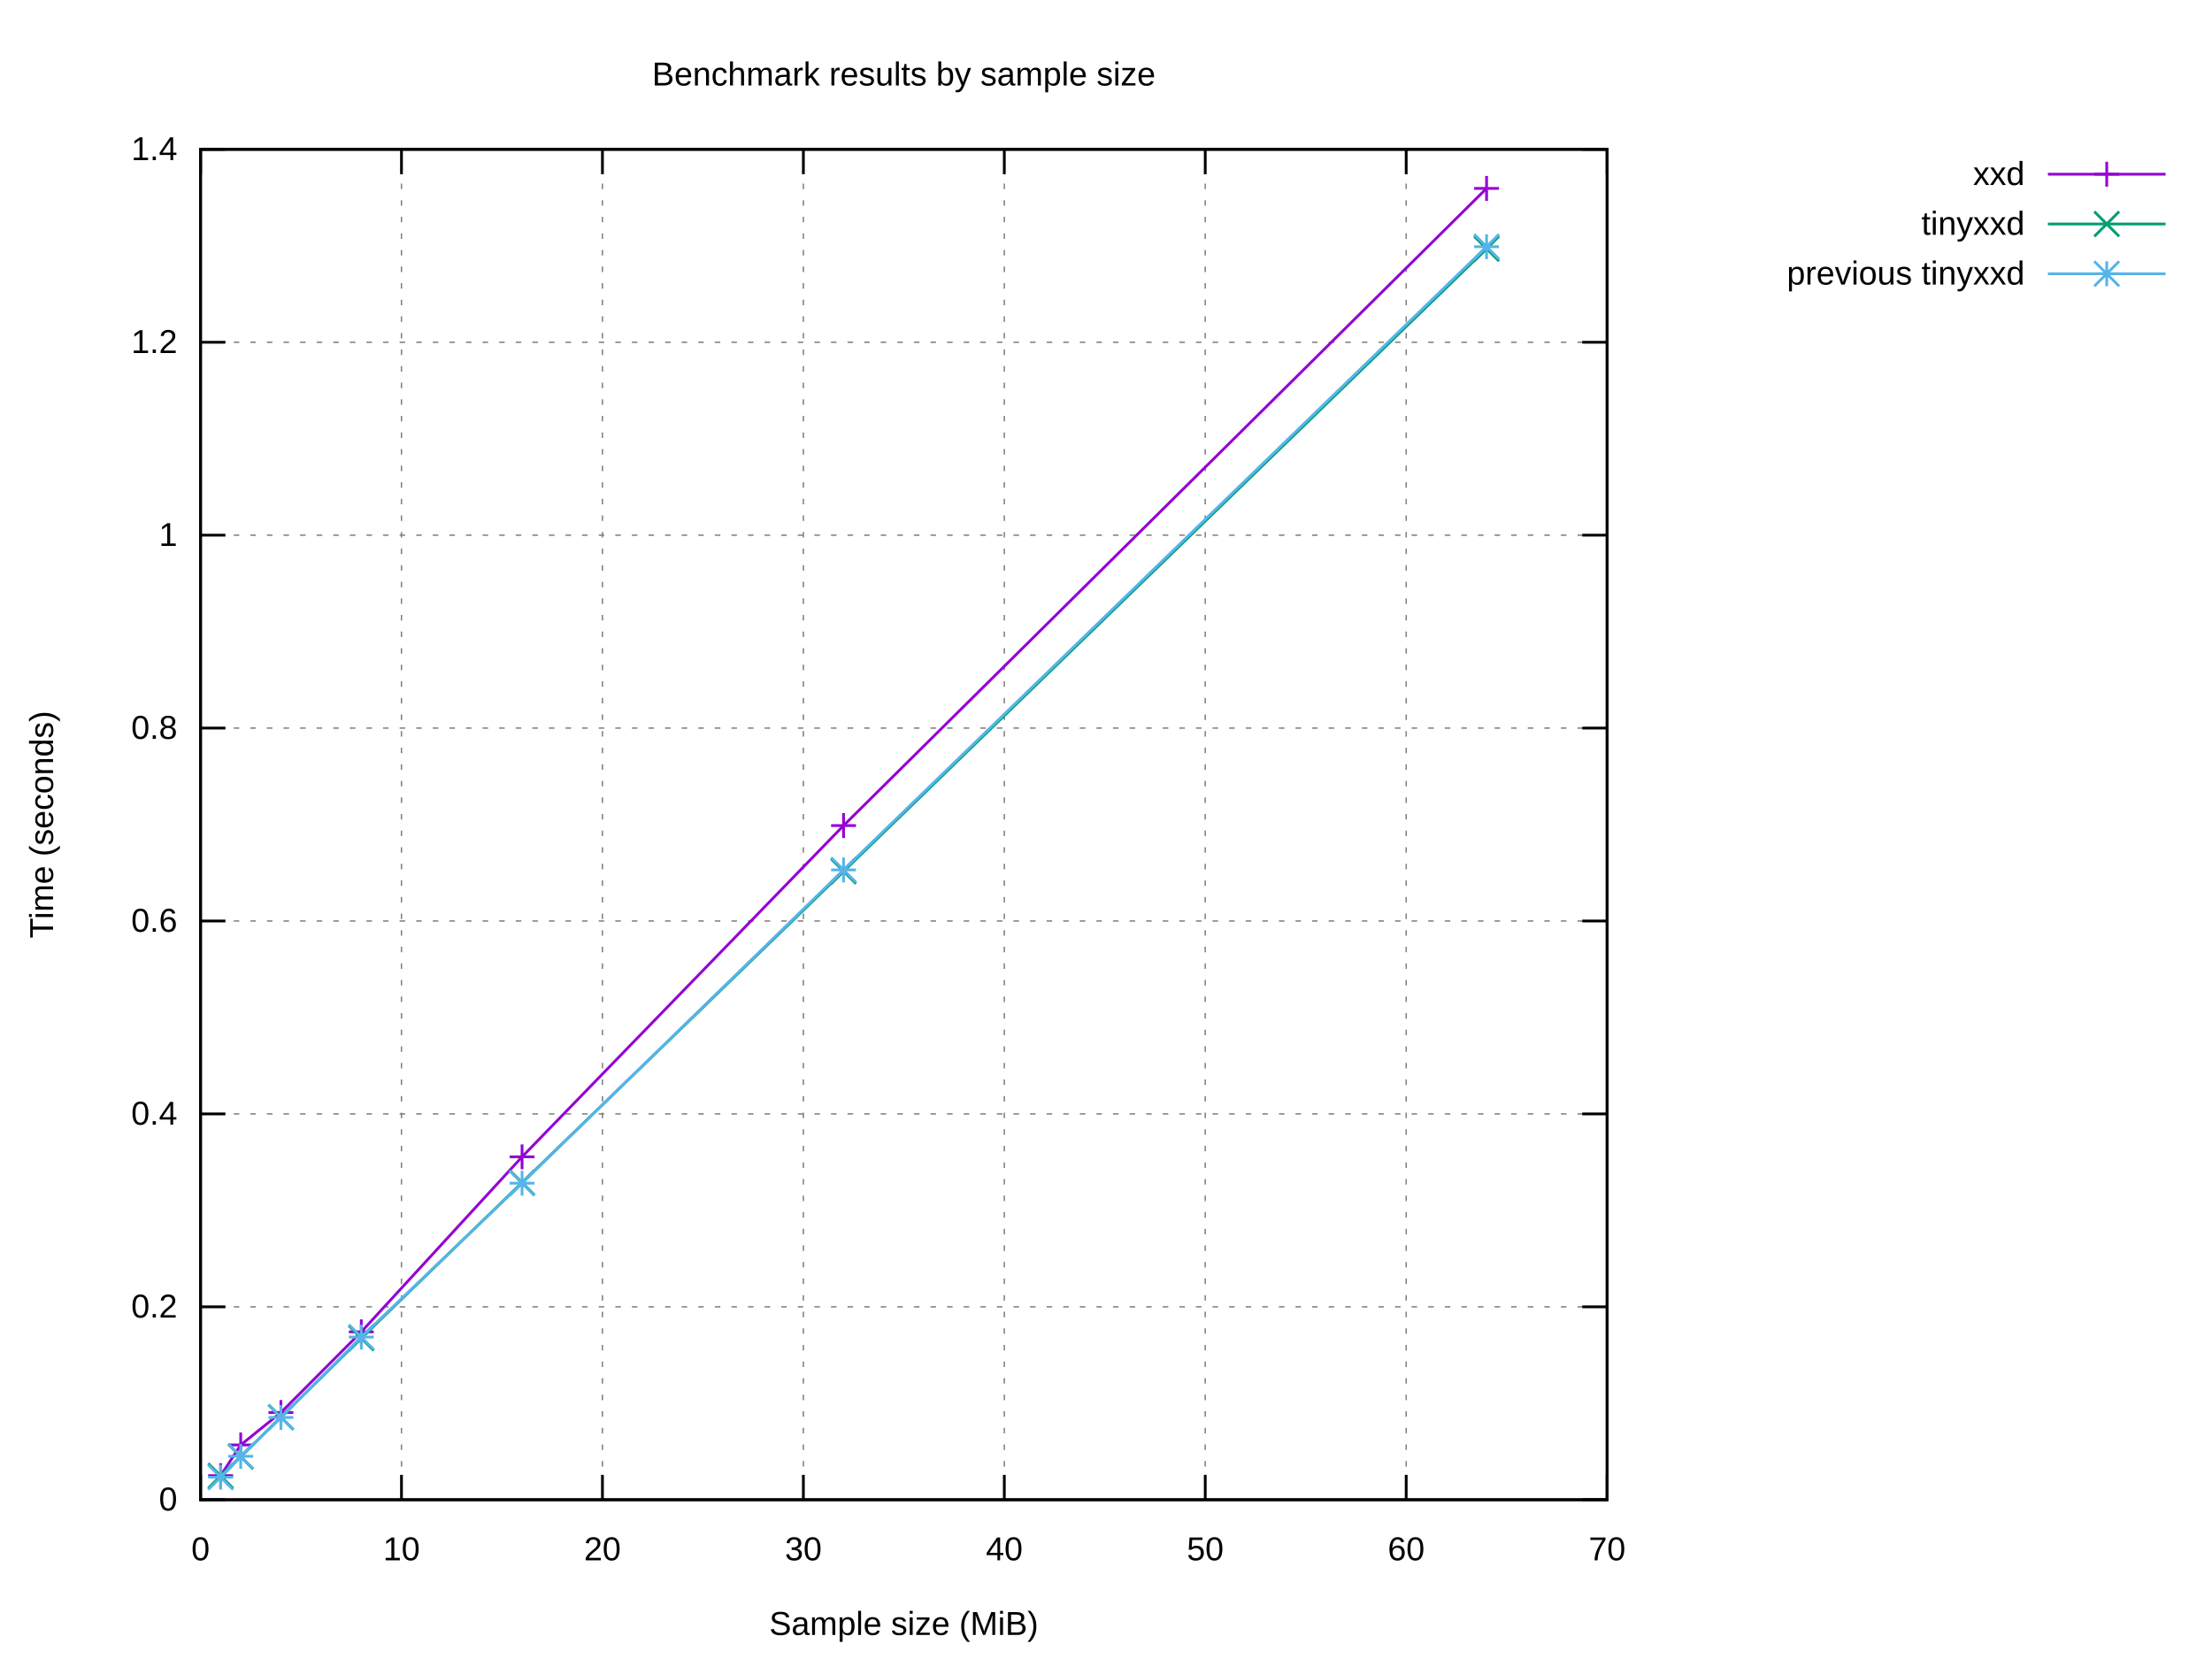
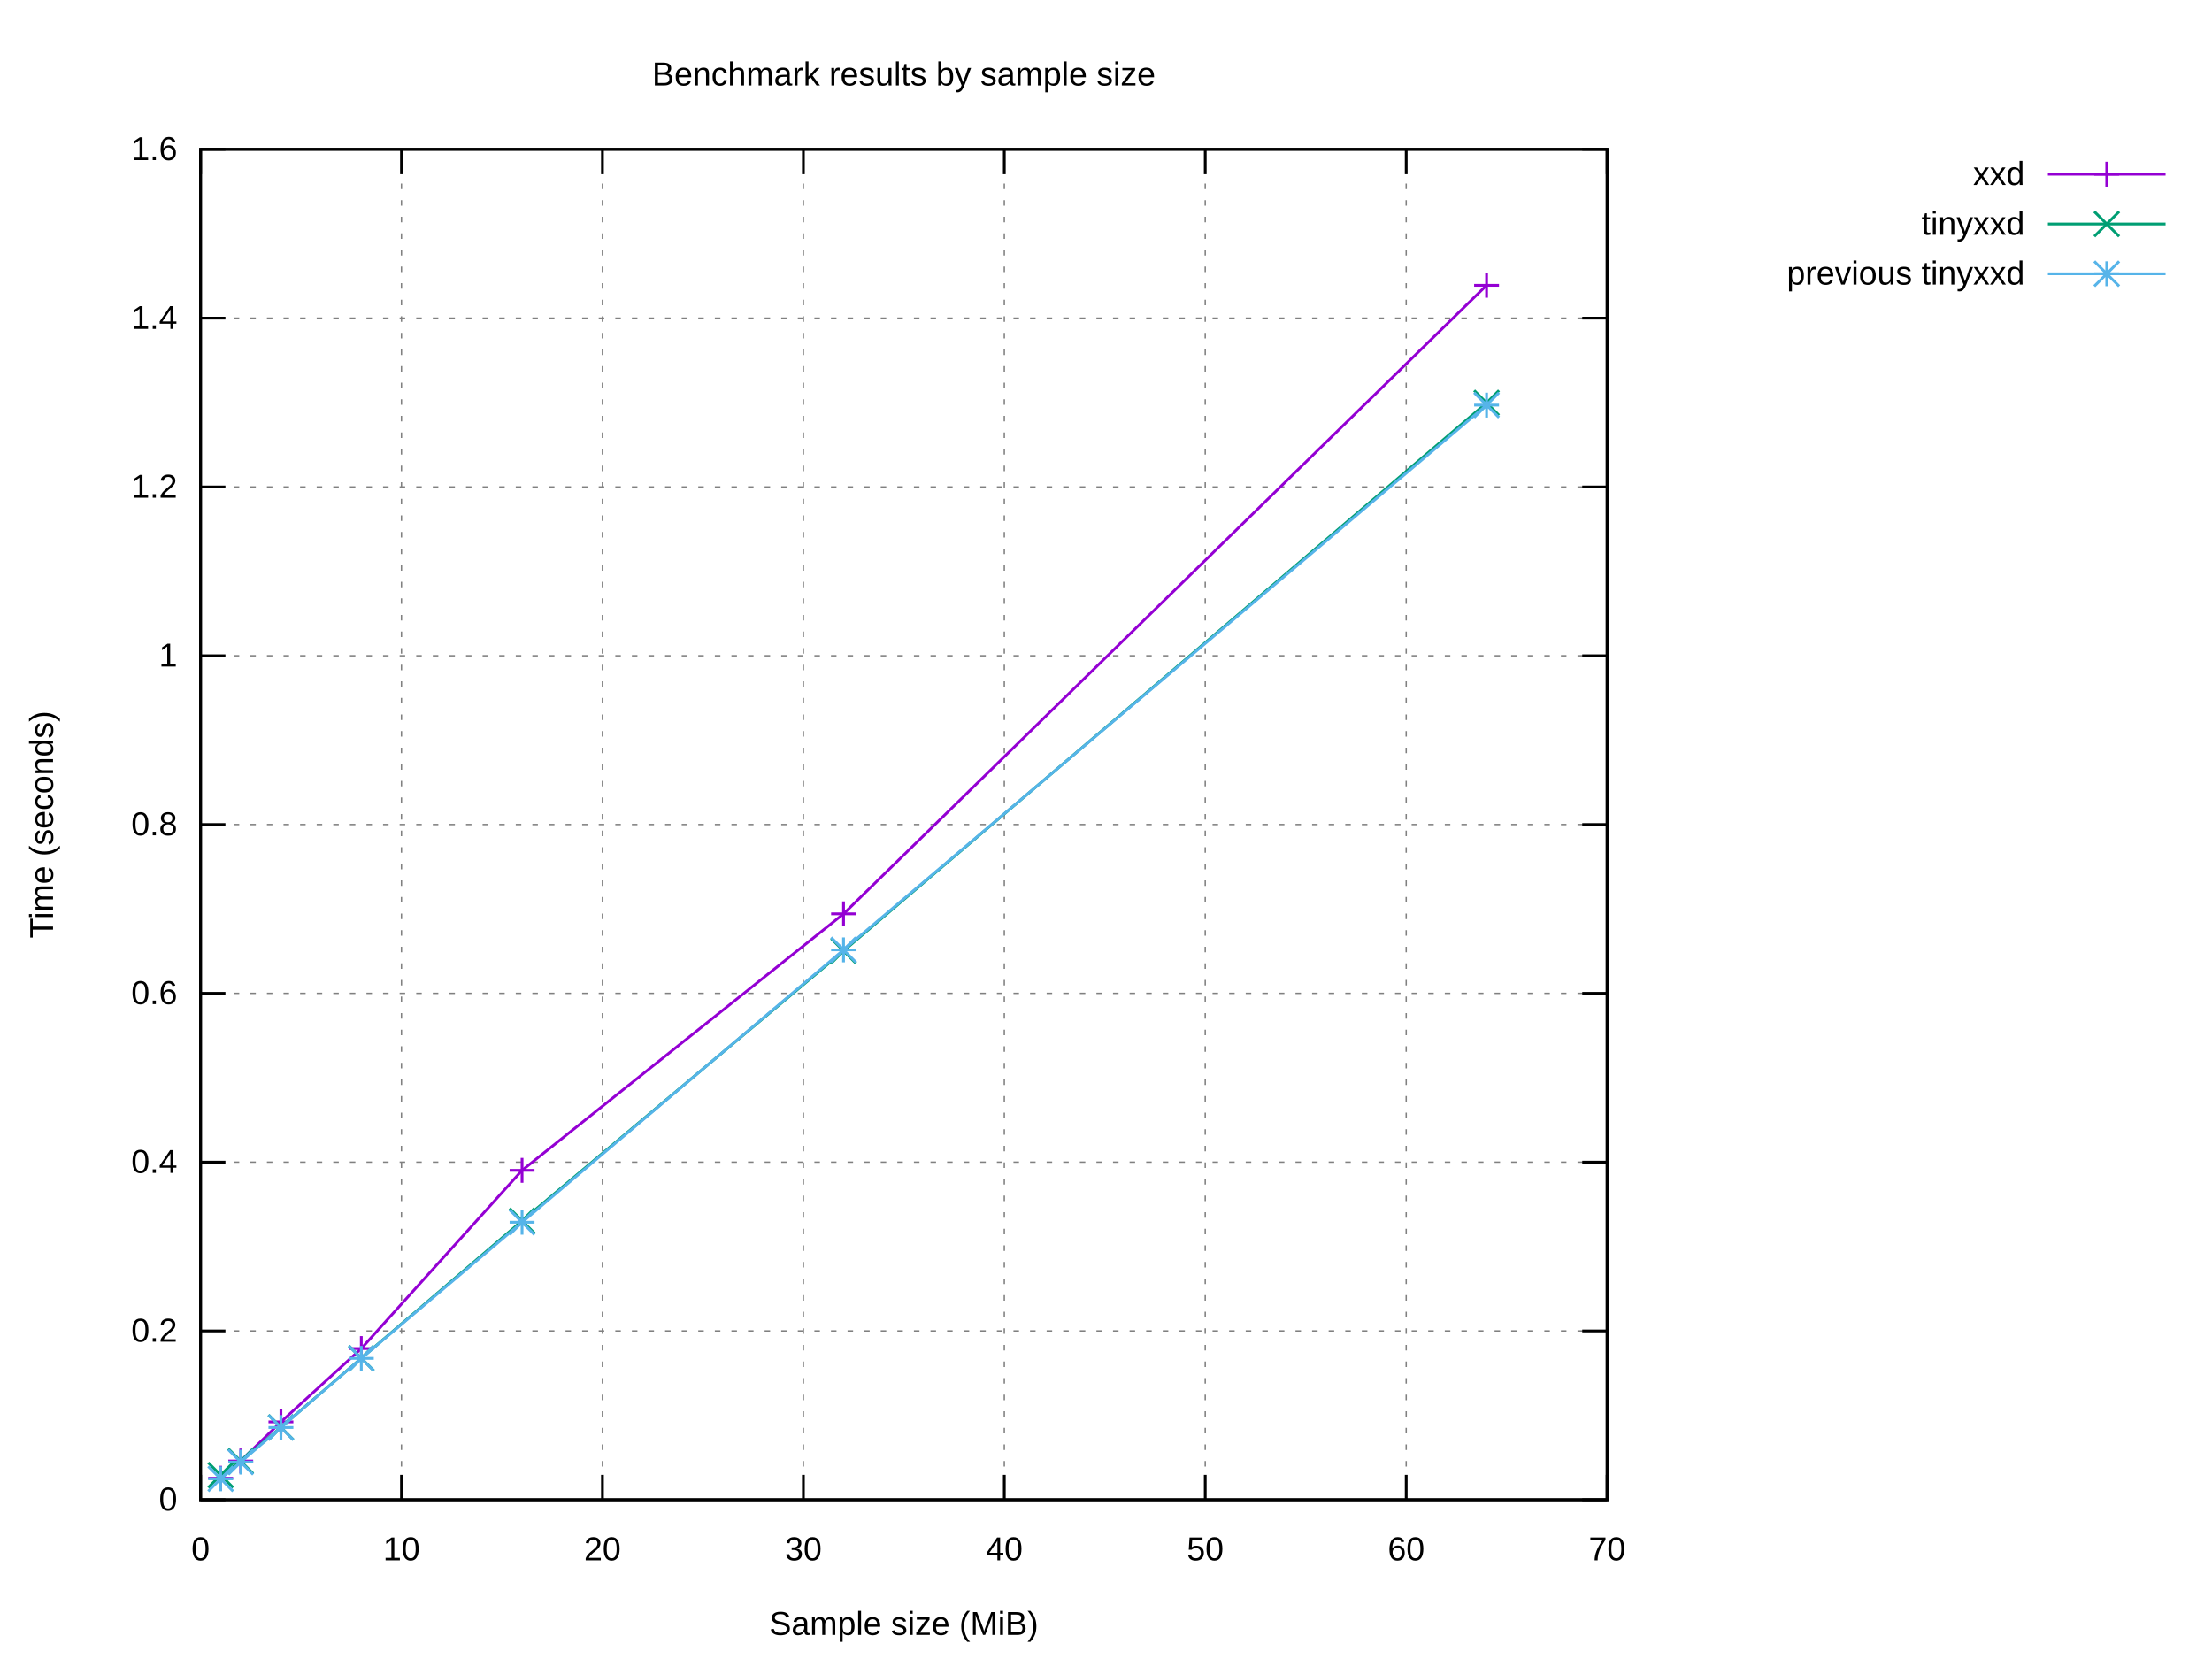
<svg xmlns="http://www.w3.org/2000/svg" xmlns:xlink="http://www.w3.org/1999/xlink" width="800" height="600" viewBox="0 0 800 600">
  <g id="gnuplot_canvas">
    <rect x="0" y="0" width="800" height="600" fill="#ffffff" />
    <defs>
      <circle id="gpDot" r="0.5" stroke-width="0.5" stroke="currentColor" />
      <path id="gpPt0" stroke-width="0.222" stroke="currentColor" d="M-1,0 h2 M0,-1 v2" />
      <path id="gpPt1" stroke-width="0.222" stroke="currentColor" d="M-1,-1 L1,1 M1,-1 L-1,1" />
      <path id="gpPt2" stroke-width="0.222" stroke="currentColor" d="M-1,0 L1,0 M0,-1 L0,1 M-1,-1 L1,1 M-1,1 L1,-1" />
      <rect id="gpPt3" stroke-width="0.222" stroke="currentColor" x="-1" y="-1" width="2" height="2" />
      <rect id="gpPt4" stroke-width="0.222" stroke="currentColor" fill="currentColor" x="-1" y="-1" width="2" height="2" />
      <circle id="gpPt5" stroke-width="0.222" stroke="currentColor" cx="0" cy="0" r="1" />
      <use xlink:href="#gpPt5" id="gpPt6" fill="currentColor" stroke="none" />
      <path id="gpPt7" stroke-width="0.222" stroke="currentColor" d="M0,-1.33 L-1.33,0.67 L1.33,0.67 z" />
      <use xlink:href="#gpPt7" id="gpPt8" fill="currentColor" stroke="none" />
      <use xlink:href="#gpPt7" id="gpPt9" stroke="currentColor" transform="rotate(180)" />
      <use xlink:href="#gpPt9" id="gpPt10" fill="currentColor" stroke="none" />
      <use xlink:href="#gpPt3" id="gpPt11" stroke="currentColor" transform="rotate(45)" />
      <use xlink:href="#gpPt11" id="gpPt12" fill="currentColor" stroke="none" />
      <path id="gpPt13" stroke-width="0.222" stroke="currentColor" d="M0,1.330 L1.265,0.411 L0.782,-1.067 L-0.782,-1.076 L-1.265,0.411 z" />
      <use xlink:href="#gpPt13" id="gpPt14" fill="currentColor" stroke="none" />
      <filter id="textbox" filterUnits="objectBoundingBox" x="0" y="0" height="1" width="1">
        <feFlood flood-color="#FFFFFF" flood-opacity="1" result="bgnd" />
        <feComposite in="SourceGraphic" in2="bgnd" operator="atop" />
      </filter>
      <filter id="greybox" filterUnits="objectBoundingBox" x="0" y="0" height="1" width="1">
        <feFlood flood-color="lightgrey" flood-opacity="1" result="grey" />
        <feComposite in="SourceGraphic" in2="grey" operator="atop" />
      </filter>
    </defs>
    <g fill="none" color="#FFFFFF" stroke="currentColor" stroke-width="1.00" stroke-linecap="butt" stroke-linejoin="miter">
</g>
    <g fill="none" color="black" stroke="currentColor" stroke-width="1.00" stroke-linecap="butt" stroke-linejoin="miter">
</g>
    <g fill="none" color="black" stroke="black" stroke-width="0.50" stroke-linecap="butt" stroke-linejoin="miter">
</g>
    <g fill="none" color="gray" stroke="currentColor" stroke-width="0.50" stroke-linecap="butt" stroke-linejoin="miter">
      <path stroke="gray" stroke-dasharray="2,4" class="gridline" d="M72.53,542.40 L581.24,542.40  " />
    </g>
    <g fill="none" color="gray" stroke="gray" stroke-width="1.00" stroke-linecap="butt" stroke-linejoin="miter">
</g>
    <g fill="none" color="black" stroke="currentColor" stroke-width="1.00" stroke-linecap="butt" stroke-linejoin="miter">
      <path stroke="black" d="M72.53,542.40 L81.53,542.40 M581.24,542.40 L572.24,542.40  " />
      <g transform="translate(64.14,546.30)" stroke="none" fill="black" font-family="Arial" font-size="12.00" text-anchor="end">
        <text>
          <tspan font-family="Arial"> 0</tspan>
        </text>
      </g>
    </g>
    <g fill="none" color="black" stroke="currentColor" stroke-width="1.00" stroke-linecap="butt" stroke-linejoin="miter">
</g>
    <g fill="none" color="black" stroke="black" stroke-width="0.50" stroke-linecap="butt" stroke-linejoin="miter">
</g>
    <g fill="none" color="gray" stroke="currentColor" stroke-width="0.50" stroke-linecap="butt" stroke-linejoin="miter">
-       <path stroke="gray" stroke-dasharray="2,4" class="gridline" d="M72.53,472.63 L581.24,472.63  " />
-     </g>
-     <g fill="none" color="gray" stroke="gray" stroke-width="1.00" stroke-linecap="butt" stroke-linejoin="miter">
- </g>
-     <g fill="none" color="black" stroke="currentColor" stroke-width="1.00" stroke-linecap="butt" stroke-linejoin="miter">
-       <path stroke="black" d="M72.53,472.63 L81.53,472.63 M581.24,472.63 L572.24,472.63  " />
-       <g transform="translate(64.14,476.53)" stroke="none" fill="black" font-family="Arial" font-size="12.00" text-anchor="end">
+       <path stroke="gray" stroke-dasharray="2,4" class="gridline" d="M72.53,481.35 L581.24,481.35  " />
+     </g>
+     <g fill="none" color="gray" stroke="gray" stroke-width="1.00" stroke-linecap="butt" stroke-linejoin="miter">
+ </g>
+     <g fill="none" color="black" stroke="currentColor" stroke-width="1.00" stroke-linecap="butt" stroke-linejoin="miter">
+       <path stroke="black" d="M72.53,481.35 L81.53,481.35 M581.24,481.35 L572.24,481.35  " />
+       <g transform="translate(64.14,485.25)" stroke="none" fill="black" font-family="Arial" font-size="12.00" text-anchor="end">
        <text>
          <tspan font-family="Arial"> 0.2</tspan>
        </text>
      </g>
    </g>
    <g fill="none" color="black" stroke="currentColor" stroke-width="1.00" stroke-linecap="butt" stroke-linejoin="miter">
</g>
    <g fill="none" color="black" stroke="black" stroke-width="0.50" stroke-linecap="butt" stroke-linejoin="miter">
</g>
    <g fill="none" color="gray" stroke="currentColor" stroke-width="0.50" stroke-linecap="butt" stroke-linejoin="miter">
-       <path stroke="gray" stroke-dasharray="2,4" class="gridline" d="M72.53,402.86 L581.24,402.86  " />
-     </g>
-     <g fill="none" color="gray" stroke="gray" stroke-width="1.00" stroke-linecap="butt" stroke-linejoin="miter">
- </g>
-     <g fill="none" color="black" stroke="currentColor" stroke-width="1.00" stroke-linecap="butt" stroke-linejoin="miter">
-       <path stroke="black" d="M72.53,402.86 L81.53,402.86 M581.24,402.86 L572.24,402.86  " />
-       <g transform="translate(64.14,406.76)" stroke="none" fill="black" font-family="Arial" font-size="12.00" text-anchor="end">
+       <path stroke="gray" stroke-dasharray="2,4" class="gridline" d="M72.53,420.30 L581.24,420.30  " />
+     </g>
+     <g fill="none" color="gray" stroke="gray" stroke-width="1.00" stroke-linecap="butt" stroke-linejoin="miter">
+ </g>
+     <g fill="none" color="black" stroke="currentColor" stroke-width="1.00" stroke-linecap="butt" stroke-linejoin="miter">
+       <path stroke="black" d="M72.53,420.30 L81.53,420.30 M581.24,420.30 L572.24,420.30  " />
+       <g transform="translate(64.14,424.20)" stroke="none" fill="black" font-family="Arial" font-size="12.00" text-anchor="end">
        <text>
          <tspan font-family="Arial"> 0.4</tspan>
        </text>
      </g>
    </g>
    <g fill="none" color="black" stroke="currentColor" stroke-width="1.00" stroke-linecap="butt" stroke-linejoin="miter">
</g>
    <g fill="none" color="black" stroke="black" stroke-width="0.50" stroke-linecap="butt" stroke-linejoin="miter">
</g>
    <g fill="none" color="gray" stroke="currentColor" stroke-width="0.50" stroke-linecap="butt" stroke-linejoin="miter">
-       <path stroke="gray" stroke-dasharray="2,4" class="gridline" d="M72.53,333.09 L581.24,333.09  " />
-     </g>
-     <g fill="none" color="gray" stroke="gray" stroke-width="1.00" stroke-linecap="butt" stroke-linejoin="miter">
- </g>
-     <g fill="none" color="black" stroke="currentColor" stroke-width="1.00" stroke-linecap="butt" stroke-linejoin="miter">
-       <path stroke="black" d="M72.53,333.09 L81.53,333.09 M581.24,333.09 L572.24,333.09  " />
-       <g transform="translate(64.14,336.99)" stroke="none" fill="black" font-family="Arial" font-size="12.00" text-anchor="end">
+       <path stroke="gray" stroke-dasharray="2,4" class="gridline" d="M72.53,359.25 L581.24,359.25  " />
+     </g>
+     <g fill="none" color="gray" stroke="gray" stroke-width="1.00" stroke-linecap="butt" stroke-linejoin="miter">
+ </g>
+     <g fill="none" color="black" stroke="currentColor" stroke-width="1.00" stroke-linecap="butt" stroke-linejoin="miter">
+       <path stroke="black" d="M72.53,359.25 L81.53,359.25 M581.24,359.25 L572.24,359.25  " />
+       <g transform="translate(64.14,363.15)" stroke="none" fill="black" font-family="Arial" font-size="12.00" text-anchor="end">
        <text>
          <tspan font-family="Arial"> 0.6</tspan>
        </text>
      </g>
    </g>
    <g fill="none" color="black" stroke="currentColor" stroke-width="1.00" stroke-linecap="butt" stroke-linejoin="miter">
</g>
    <g fill="none" color="black" stroke="black" stroke-width="0.50" stroke-linecap="butt" stroke-linejoin="miter">
</g>
    <g fill="none" color="gray" stroke="currentColor" stroke-width="0.50" stroke-linecap="butt" stroke-linejoin="miter">
-       <path stroke="gray" stroke-dasharray="2,4" class="gridline" d="M72.53,263.32 L581.24,263.32  " />
-     </g>
-     <g fill="none" color="gray" stroke="gray" stroke-width="1.00" stroke-linecap="butt" stroke-linejoin="miter">
- </g>
-     <g fill="none" color="black" stroke="currentColor" stroke-width="1.00" stroke-linecap="butt" stroke-linejoin="miter">
-       <path stroke="black" d="M72.53,263.32 L81.53,263.32 M581.24,263.32 L572.24,263.32  " />
-       <g transform="translate(64.14,267.22)" stroke="none" fill="black" font-family="Arial" font-size="12.00" text-anchor="end">
+       <path stroke="gray" stroke-dasharray="2,4" class="gridline" d="M72.53,298.20 L581.24,298.20  " />
+     </g>
+     <g fill="none" color="gray" stroke="gray" stroke-width="1.00" stroke-linecap="butt" stroke-linejoin="miter">
+ </g>
+     <g fill="none" color="black" stroke="currentColor" stroke-width="1.00" stroke-linecap="butt" stroke-linejoin="miter">
+       <path stroke="black" d="M72.53,298.20 L81.53,298.20 M581.24,298.20 L572.24,298.20  " />
+       <g transform="translate(64.14,302.10)" stroke="none" fill="black" font-family="Arial" font-size="12.00" text-anchor="end">
        <text>
          <tspan font-family="Arial"> 0.8</tspan>
        </text>
      </g>
    </g>
    <g fill="none" color="black" stroke="currentColor" stroke-width="1.00" stroke-linecap="butt" stroke-linejoin="miter">
</g>
    <g fill="none" color="black" stroke="black" stroke-width="0.50" stroke-linecap="butt" stroke-linejoin="miter">
</g>
    <g fill="none" color="gray" stroke="currentColor" stroke-width="0.50" stroke-linecap="butt" stroke-linejoin="miter">
-       <path stroke="gray" stroke-dasharray="2,4" class="gridline" d="M72.53,193.55 L581.24,193.55  " />
-     </g>
-     <g fill="none" color="gray" stroke="gray" stroke-width="1.00" stroke-linecap="butt" stroke-linejoin="miter">
- </g>
-     <g fill="none" color="black" stroke="currentColor" stroke-width="1.00" stroke-linecap="butt" stroke-linejoin="miter">
-       <path stroke="black" d="M72.53,193.55 L81.53,193.55 M581.24,193.55 L572.24,193.55  " />
-       <g transform="translate(64.14,197.45)" stroke="none" fill="black" font-family="Arial" font-size="12.00" text-anchor="end">
+       <path stroke="gray" stroke-dasharray="2,4" class="gridline" d="M72.53,237.16 L581.24,237.16  " />
+     </g>
+     <g fill="none" color="gray" stroke="gray" stroke-width="1.00" stroke-linecap="butt" stroke-linejoin="miter">
+ </g>
+     <g fill="none" color="black" stroke="currentColor" stroke-width="1.00" stroke-linecap="butt" stroke-linejoin="miter">
+       <path stroke="black" d="M72.53,237.16 L81.53,237.16 M581.24,237.16 L572.24,237.16  " />
+       <g transform="translate(64.14,241.06)" stroke="none" fill="black" font-family="Arial" font-size="12.00" text-anchor="end">
        <text>
          <tspan font-family="Arial"> 1</tspan>
        </text>
      </g>
    </g>
    <g fill="none" color="black" stroke="currentColor" stroke-width="1.00" stroke-linecap="butt" stroke-linejoin="miter">
</g>
    <g fill="none" color="black" stroke="black" stroke-width="0.50" stroke-linecap="butt" stroke-linejoin="miter">
</g>
    <g fill="none" color="gray" stroke="currentColor" stroke-width="0.50" stroke-linecap="butt" stroke-linejoin="miter">
-       <path stroke="gray" stroke-dasharray="2,4" class="gridline" d="M72.53,123.78 L581.24,123.78  " />
-     </g>
-     <g fill="none" color="gray" stroke="gray" stroke-width="1.00" stroke-linecap="butt" stroke-linejoin="miter">
- </g>
-     <g fill="none" color="black" stroke="currentColor" stroke-width="1.00" stroke-linecap="butt" stroke-linejoin="miter">
-       <path stroke="black" d="M72.53,123.78 L81.53,123.78 M581.24,123.78 L572.24,123.78  " />
-       <g transform="translate(64.14,127.68)" stroke="none" fill="black" font-family="Arial" font-size="12.00" text-anchor="end">
+       <path stroke="gray" stroke-dasharray="2,4" class="gridline" d="M72.53,176.11 L581.24,176.11  " />
+     </g>
+     <g fill="none" color="gray" stroke="gray" stroke-width="1.00" stroke-linecap="butt" stroke-linejoin="miter">
+ </g>
+     <g fill="none" color="black" stroke="currentColor" stroke-width="1.00" stroke-linecap="butt" stroke-linejoin="miter">
+       <path stroke="black" d="M72.53,176.11 L81.53,176.11 M581.24,176.11 L572.24,176.11  " />
+       <g transform="translate(64.14,180.01)" stroke="none" fill="black" font-family="Arial" font-size="12.00" text-anchor="end">
        <text>
          <tspan font-family="Arial"> 1.2</tspan>
+         </text>
+       </g>
+     </g>
+     <g fill="none" color="black" stroke="currentColor" stroke-width="1.00" stroke-linecap="butt" stroke-linejoin="miter">
+ </g>
+     <g fill="none" color="black" stroke="black" stroke-width="0.50" stroke-linecap="butt" stroke-linejoin="miter">
+ </g>
+     <g fill="none" color="gray" stroke="currentColor" stroke-width="0.50" stroke-linecap="butt" stroke-linejoin="miter">
+       <path stroke="gray" stroke-dasharray="2,4" class="gridline" d="M72.53,115.06 L581.24,115.06  " />
+     </g>
+     <g fill="none" color="gray" stroke="gray" stroke-width="1.00" stroke-linecap="butt" stroke-linejoin="miter">
+ </g>
+     <g fill="none" color="black" stroke="currentColor" stroke-width="1.00" stroke-linecap="butt" stroke-linejoin="miter">
+       <path stroke="black" d="M72.53,115.06 L81.53,115.06 M581.24,115.06 L572.24,115.06  " />
+       <g transform="translate(64.14,118.96)" stroke="none" fill="black" font-family="Arial" font-size="12.00" text-anchor="end">
+         <text>
+           <tspan font-family="Arial"> 1.4</tspan>
        </text>
      </g>
    </g>
    <g fill="none" color="black" stroke="currentColor" stroke-width="1.00" stroke-linecap="butt" stroke-linejoin="miter">
</g>
    <g fill="none" color="black" stroke="black" stroke-width="0.50" stroke-linecap="butt" stroke-linejoin="miter">
</g>
    <g fill="none" color="gray" stroke="currentColor" stroke-width="0.50" stroke-linecap="butt" stroke-linejoin="miter">
      <path stroke="gray" stroke-dasharray="2,4" class="gridline" d="M72.53,54.01 L581.24,54.01  " />
    </g>
    <g fill="none" color="gray" stroke="gray" stroke-width="1.00" stroke-linecap="butt" stroke-linejoin="miter">
</g>
    <g fill="none" color="black" stroke="currentColor" stroke-width="1.00" stroke-linecap="butt" stroke-linejoin="miter">
      <path stroke="black" d="M72.53,54.01 L81.53,54.01 M581.24,54.01 L572.24,54.01  " />
      <g transform="translate(64.14,57.91)" stroke="none" fill="black" font-family="Arial" font-size="12.00" text-anchor="end">
        <text>
-           <tspan font-family="Arial"> 1.4</tspan>
+           <tspan font-family="Arial"> 1.6</tspan>
        </text>
      </g>
    </g>
    <g fill="none" color="black" stroke="currentColor" stroke-width="1.00" stroke-linecap="butt" stroke-linejoin="miter">
</g>
    <g fill="none" color="black" stroke="black" stroke-width="0.50" stroke-linecap="butt" stroke-linejoin="miter">
</g>
    <g fill="none" color="gray" stroke="currentColor" stroke-width="0.50" stroke-linecap="butt" stroke-linejoin="miter">
      <path stroke="gray" stroke-dasharray="2,4" class="gridline" d="M72.53,542.40 L72.53,54.01  " />
    </g>
    <g fill="none" color="gray" stroke="gray" stroke-width="1.00" stroke-linecap="butt" stroke-linejoin="miter">
</g>
    <g fill="none" color="black" stroke="currentColor" stroke-width="1.00" stroke-linecap="butt" stroke-linejoin="miter">
      <path stroke="black" d="M72.53,542.40 L72.53,533.40 M72.53,54.01 L72.53,63.01  " />
      <g transform="translate(72.53,564.30)" stroke="none" fill="black" font-family="Arial" font-size="12.00" text-anchor="middle">
        <text>
          <tspan font-family="Arial"> 0</tspan>
        </text>
      </g>
    </g>
    <g fill="none" color="black" stroke="currentColor" stroke-width="1.00" stroke-linecap="butt" stroke-linejoin="miter">
</g>
    <g fill="none" color="black" stroke="black" stroke-width="0.50" stroke-linecap="butt" stroke-linejoin="miter">
</g>
    <g fill="none" color="gray" stroke="currentColor" stroke-width="0.50" stroke-linecap="butt" stroke-linejoin="miter">
      <path stroke="gray" stroke-dasharray="2,4" class="gridline" d="M145.20,542.40 L145.20,54.01  " />
    </g>
    <g fill="none" color="gray" stroke="gray" stroke-width="1.00" stroke-linecap="butt" stroke-linejoin="miter">
</g>
    <g fill="none" color="black" stroke="currentColor" stroke-width="1.00" stroke-linecap="butt" stroke-linejoin="miter">
      <path stroke="black" d="M145.20,542.40 L145.20,533.40 M145.20,54.01 L145.20,63.01  " />
      <g transform="translate(145.20,564.30)" stroke="none" fill="black" font-family="Arial" font-size="12.00" text-anchor="middle">
        <text>
          <tspan font-family="Arial"> 10</tspan>
        </text>
      </g>
    </g>
    <g fill="none" color="black" stroke="currentColor" stroke-width="1.00" stroke-linecap="butt" stroke-linejoin="miter">
</g>
    <g fill="none" color="black" stroke="black" stroke-width="0.50" stroke-linecap="butt" stroke-linejoin="miter">
</g>
    <g fill="none" color="gray" stroke="currentColor" stroke-width="0.50" stroke-linecap="butt" stroke-linejoin="miter">
      <path stroke="gray" stroke-dasharray="2,4" class="gridline" d="M217.88,542.40 L217.88,54.01  " />
    </g>
    <g fill="none" color="gray" stroke="gray" stroke-width="1.00" stroke-linecap="butt" stroke-linejoin="miter">
</g>
    <g fill="none" color="black" stroke="currentColor" stroke-width="1.00" stroke-linecap="butt" stroke-linejoin="miter">
      <path stroke="black" d="M217.88,542.40 L217.88,533.40 M217.88,54.01 L217.88,63.01  " />
      <g transform="translate(217.88,564.30)" stroke="none" fill="black" font-family="Arial" font-size="12.00" text-anchor="middle">
        <text>
          <tspan font-family="Arial"> 20</tspan>
        </text>
      </g>
    </g>
    <g fill="none" color="black" stroke="currentColor" stroke-width="1.00" stroke-linecap="butt" stroke-linejoin="miter">
</g>
    <g fill="none" color="black" stroke="black" stroke-width="0.50" stroke-linecap="butt" stroke-linejoin="miter">
</g>
    <g fill="none" color="gray" stroke="currentColor" stroke-width="0.50" stroke-linecap="butt" stroke-linejoin="miter">
      <path stroke="gray" stroke-dasharray="2,4" class="gridline" d="M290.55,542.40 L290.55,54.01  " />
    </g>
    <g fill="none" color="gray" stroke="gray" stroke-width="1.00" stroke-linecap="butt" stroke-linejoin="miter">
</g>
    <g fill="none" color="black" stroke="currentColor" stroke-width="1.00" stroke-linecap="butt" stroke-linejoin="miter">
      <path stroke="black" d="M290.55,542.40 L290.55,533.40 M290.55,54.01 L290.55,63.01  " />
      <g transform="translate(290.55,564.30)" stroke="none" fill="black" font-family="Arial" font-size="12.00" text-anchor="middle">
        <text>
          <tspan font-family="Arial"> 30</tspan>
        </text>
      </g>
    </g>
    <g fill="none" color="black" stroke="currentColor" stroke-width="1.00" stroke-linecap="butt" stroke-linejoin="miter">
</g>
    <g fill="none" color="black" stroke="black" stroke-width="0.50" stroke-linecap="butt" stroke-linejoin="miter">
</g>
    <g fill="none" color="gray" stroke="currentColor" stroke-width="0.50" stroke-linecap="butt" stroke-linejoin="miter">
      <path stroke="gray" stroke-dasharray="2,4" class="gridline" d="M363.22,542.40 L363.22,54.01  " />
    </g>
    <g fill="none" color="gray" stroke="gray" stroke-width="1.00" stroke-linecap="butt" stroke-linejoin="miter">
</g>
    <g fill="none" color="black" stroke="currentColor" stroke-width="1.00" stroke-linecap="butt" stroke-linejoin="miter">
      <path stroke="black" d="M363.22,542.40 L363.22,533.40 M363.22,54.01 L363.22,63.01  " />
      <g transform="translate(363.22,564.30)" stroke="none" fill="black" font-family="Arial" font-size="12.00" text-anchor="middle">
        <text>
          <tspan font-family="Arial"> 40</tspan>
        </text>
      </g>
    </g>
    <g fill="none" color="black" stroke="currentColor" stroke-width="1.00" stroke-linecap="butt" stroke-linejoin="miter">
</g>
    <g fill="none" color="black" stroke="black" stroke-width="0.50" stroke-linecap="butt" stroke-linejoin="miter">
</g>
    <g fill="none" color="gray" stroke="currentColor" stroke-width="0.50" stroke-linecap="butt" stroke-linejoin="miter">
      <path stroke="gray" stroke-dasharray="2,4" class="gridline" d="M435.89,542.40 L435.89,54.01  " />
    </g>
    <g fill="none" color="gray" stroke="gray" stroke-width="1.00" stroke-linecap="butt" stroke-linejoin="miter">
</g>
    <g fill="none" color="black" stroke="currentColor" stroke-width="1.00" stroke-linecap="butt" stroke-linejoin="miter">
      <path stroke="black" d="M435.89,542.40 L435.89,533.40 M435.89,54.01 L435.89,63.01  " />
      <g transform="translate(435.89,564.30)" stroke="none" fill="black" font-family="Arial" font-size="12.00" text-anchor="middle">
        <text>
          <tspan font-family="Arial"> 50</tspan>
        </text>
      </g>
    </g>
    <g fill="none" color="black" stroke="currentColor" stroke-width="1.00" stroke-linecap="butt" stroke-linejoin="miter">
</g>
    <g fill="none" color="black" stroke="black" stroke-width="0.50" stroke-linecap="butt" stroke-linejoin="miter">
</g>
    <g fill="none" color="gray" stroke="currentColor" stroke-width="0.50" stroke-linecap="butt" stroke-linejoin="miter">
      <path stroke="gray" stroke-dasharray="2,4" class="gridline" d="M508.57,542.40 L508.57,54.01  " />
    </g>
    <g fill="none" color="gray" stroke="gray" stroke-width="1.00" stroke-linecap="butt" stroke-linejoin="miter">
</g>
    <g fill="none" color="black" stroke="currentColor" stroke-width="1.00" stroke-linecap="butt" stroke-linejoin="miter">
      <path stroke="black" d="M508.57,542.40 L508.57,533.40 M508.57,54.01 L508.57,63.01  " />
      <g transform="translate(508.57,564.30)" stroke="none" fill="black" font-family="Arial" font-size="12.00" text-anchor="middle">
        <text>
          <tspan font-family="Arial"> 60</tspan>
        </text>
      </g>
    </g>
    <g fill="none" color="black" stroke="currentColor" stroke-width="1.00" stroke-linecap="butt" stroke-linejoin="miter">
</g>
    <g fill="none" color="black" stroke="black" stroke-width="0.50" stroke-linecap="butt" stroke-linejoin="miter">
</g>
    <g fill="none" color="gray" stroke="currentColor" stroke-width="0.50" stroke-linecap="butt" stroke-linejoin="miter">
      <path stroke="gray" stroke-dasharray="2,4" class="gridline" d="M581.24,542.40 L581.24,54.01  " />
    </g>
    <g fill="none" color="gray" stroke="gray" stroke-width="1.00" stroke-linecap="butt" stroke-linejoin="miter">
</g>
    <g fill="none" color="black" stroke="currentColor" stroke-width="1.00" stroke-linecap="butt" stroke-linejoin="miter">
      <path stroke="black" d="M581.24,542.40 L581.24,533.40 M581.24,54.01 L581.24,63.01  " />
      <g transform="translate(581.24,564.30)" stroke="none" fill="black" font-family="Arial" font-size="12.00" text-anchor="middle">
        <text>
          <tspan font-family="Arial"> 70</tspan>
        </text>
      </g>
    </g>
    <g fill="none" color="black" stroke="currentColor" stroke-width="1.00" stroke-linecap="butt" stroke-linejoin="miter">
</g>
    <g fill="none" color="black" stroke="currentColor" stroke-width="1.00" stroke-linecap="butt" stroke-linejoin="miter">
      <path stroke="black" d="M72.53,54.01 L72.53,542.40 L581.24,542.40 L581.24,54.01 L72.53,54.01 Z  " />
    </g>
    <g fill="none" color="black" stroke="currentColor" stroke-width="1.00" stroke-linecap="butt" stroke-linejoin="miter">
</g>
    <g id="gnuplot_plot_1">
      <g fill="none" color="black" stroke="currentColor" stroke-width="1.00" stroke-linecap="butt" stroke-linejoin="miter">
        <g transform="translate(732.26,66.91)" stroke="none" fill="black" font-family="Arial" font-size="12.00" text-anchor="end">
          <text>
            <tspan font-family="Arial">xxd</tspan>
          </text>
        </g>
      </g>
      <g fill="none" color="black" stroke="currentColor" stroke-width="1.00" stroke-linecap="butt" stroke-linejoin="miter">
-         <path stroke="rgb(148,   0, 211)" d="M740.65,63.01 L783.21,63.01 M537.64,68.14 L305.08,298.58 L188.81,418.39 L130.67,481.68 L101.60,510.85 L87.06,522.58   L79.80,533.69  " />
-         <use xlink:href="#gpPt0" transform="translate(537.64,68.14) scale(4.50)" color="rgb(148,   0, 211)" />
-         <use xlink:href="#gpPt0" transform="translate(305.08,298.58) scale(4.50)" color="rgb(148,   0, 211)" />
-         <use xlink:href="#gpPt0" transform="translate(188.81,418.39) scale(4.50)" color="rgb(148,   0, 211)" />
-         <use xlink:href="#gpPt0" transform="translate(130.67,481.68) scale(4.50)" color="rgb(148,   0, 211)" />
-         <use xlink:href="#gpPt0" transform="translate(101.60,510.85) scale(4.50)" color="rgb(148,   0, 211)" />
-         <use xlink:href="#gpPt0" transform="translate(87.06,522.58) scale(4.50)" color="rgb(148,   0, 211)" />
-         <use xlink:href="#gpPt0" transform="translate(79.80,533.69) scale(4.50)" color="rgb(148,   0, 211)" />
+         <path stroke="rgb(148,   0, 211)" d="M740.65,63.01 L783.21,63.01 M537.64,103.19 L305.08,330.50 L188.81,423.27 L130.67,487.72 L101.60,514.25 L87.06,528.39   L79.80,534.63  " />
+         <use xlink:href="#gpPt0" transform="translate(537.64,103.19) scale(4.50)" color="rgb(148,   0, 211)" />
+         <use xlink:href="#gpPt0" transform="translate(305.08,330.50) scale(4.50)" color="rgb(148,   0, 211)" />
+         <use xlink:href="#gpPt0" transform="translate(188.81,423.27) scale(4.50)" color="rgb(148,   0, 211)" />
+         <use xlink:href="#gpPt0" transform="translate(130.67,487.72) scale(4.50)" color="rgb(148,   0, 211)" />
+         <use xlink:href="#gpPt0" transform="translate(101.60,514.25) scale(4.50)" color="rgb(148,   0, 211)" />
+         <use xlink:href="#gpPt0" transform="translate(87.06,528.39) scale(4.50)" color="rgb(148,   0, 211)" />
+         <use xlink:href="#gpPt0" transform="translate(79.80,534.63) scale(4.50)" color="rgb(148,   0, 211)" />
        <use xlink:href="#gpPt0" transform="translate(761.93,63.01) scale(4.50)" color="rgb(148,   0, 211)" />
      </g>
    </g>
    <g id="gnuplot_plot_2">
      <g fill="none" color="black" stroke="currentColor" stroke-width="1.00" stroke-linecap="butt" stroke-linejoin="miter">
        <g transform="translate(732.26,84.91)" stroke="none" fill="black" font-family="Arial" font-size="12.00" text-anchor="end">
          <text>
            <tspan font-family="Arial">tinyxxd</tspan>
          </text>
        </g>
      </g>
      <g fill="none" color="black" stroke="currentColor" stroke-width="1.00" stroke-linecap="butt" stroke-linejoin="miter">
-         <path stroke="rgb(  0, 158, 115)" d="M740.65,81.01 L783.21,81.01 M537.64,89.95 L305.08,315.12 L188.81,427.70 L130.67,483.97 L101.60,512.54 L87.06,526.84   L79.80,533.75  " />
-         <use xlink:href="#gpPt1" transform="translate(537.64,89.95) scale(4.50)" color="rgb(  0, 158, 115)" />
-         <use xlink:href="#gpPt1" transform="translate(305.08,315.12) scale(4.50)" color="rgb(  0, 158, 115)" />
-         <use xlink:href="#gpPt1" transform="translate(188.81,427.70) scale(4.50)" color="rgb(  0, 158, 115)" />
-         <use xlink:href="#gpPt1" transform="translate(130.67,483.97) scale(4.50)" color="rgb(  0, 158, 115)" />
-         <use xlink:href="#gpPt1" transform="translate(101.60,512.54) scale(4.50)" color="rgb(  0, 158, 115)" />
-         <use xlink:href="#gpPt1" transform="translate(87.06,526.84) scale(4.50)" color="rgb(  0, 158, 115)" />
-         <use xlink:href="#gpPt1" transform="translate(79.80,533.75) scale(4.50)" color="rgb(  0, 158, 115)" />
+         <path stroke="rgb(  0, 158, 115)" d="M740.65,81.01 L783.21,81.01 M537.64,145.70 L305.08,343.90 L188.81,441.52 L130.67,491.22 L101.60,516.22 L87.06,528.46   L79.80,533.50  " />
+         <use xlink:href="#gpPt1" transform="translate(537.64,145.70) scale(4.50)" color="rgb(  0, 158, 115)" />
+         <use xlink:href="#gpPt1" transform="translate(305.08,343.90) scale(4.50)" color="rgb(  0, 158, 115)" />
+         <use xlink:href="#gpPt1" transform="translate(188.81,441.52) scale(4.50)" color="rgb(  0, 158, 115)" />
+         <use xlink:href="#gpPt1" transform="translate(130.67,491.22) scale(4.50)" color="rgb(  0, 158, 115)" />
+         <use xlink:href="#gpPt1" transform="translate(101.60,516.22) scale(4.50)" color="rgb(  0, 158, 115)" />
+         <use xlink:href="#gpPt1" transform="translate(87.06,528.46) scale(4.50)" color="rgb(  0, 158, 115)" />
+         <use xlink:href="#gpPt1" transform="translate(79.80,533.50) scale(4.50)" color="rgb(  0, 158, 115)" />
        <use xlink:href="#gpPt1" transform="translate(761.93,81.01) scale(4.50)" color="rgb(  0, 158, 115)" />
      </g>
    </g>
    <g id="gnuplot_plot_3">
      <g fill="none" color="black" stroke="currentColor" stroke-width="1.00" stroke-linecap="butt" stroke-linejoin="miter">
        <g transform="translate(732.26,102.91)" stroke="none" fill="black" font-family="Arial" font-size="12.00" text-anchor="end">
          <text>
            <tspan font-family="Arial">previous tinyxxd</tspan>
          </text>
        </g>
      </g>
      <g fill="none" color="black" stroke="currentColor" stroke-width="1.00" stroke-linecap="butt" stroke-linejoin="miter">
-         <path stroke="rgb( 86, 180, 233)" d="M740.65,99.01 L783.21,99.01 M537.64,89.22 L305.08,314.62 L188.81,427.92 L130.67,483.58 L101.60,512.65 L87.06,526.69   L79.80,534.25  " />
-         <use xlink:href="#gpPt2" transform="translate(537.64,89.22) scale(4.50)" color="rgb( 86, 180, 233)" />
-         <use xlink:href="#gpPt2" transform="translate(305.08,314.62) scale(4.50)" color="rgb( 86, 180, 233)" />
-         <use xlink:href="#gpPt2" transform="translate(188.81,427.92) scale(4.50)" color="rgb( 86, 180, 233)" />
-         <use xlink:href="#gpPt2" transform="translate(130.67,483.58) scale(4.50)" color="rgb( 86, 180, 233)" />
-         <use xlink:href="#gpPt2" transform="translate(101.60,512.65) scale(4.50)" color="rgb( 86, 180, 233)" />
-         <use xlink:href="#gpPt2" transform="translate(87.06,526.69) scale(4.50)" color="rgb( 86, 180, 233)" />
-         <use xlink:href="#gpPt2" transform="translate(79.80,534.25) scale(4.50)" color="rgb( 86, 180, 233)" />
+         <path stroke="rgb( 86, 180, 233)" d="M740.65,99.01 L783.21,99.01 M537.64,146.51 L305.08,343.53 L188.81,442.04 L130.67,491.27 L101.60,516.28 L87.06,528.78   L79.80,534.83  " />
+         <use xlink:href="#gpPt2" transform="translate(537.64,146.51) scale(4.50)" color="rgb( 86, 180, 233)" />
+         <use xlink:href="#gpPt2" transform="translate(305.08,343.53) scale(4.50)" color="rgb( 86, 180, 233)" />
+         <use xlink:href="#gpPt2" transform="translate(188.81,442.04) scale(4.50)" color="rgb( 86, 180, 233)" />
+         <use xlink:href="#gpPt2" transform="translate(130.67,491.27) scale(4.50)" color="rgb( 86, 180, 233)" />
+         <use xlink:href="#gpPt2" transform="translate(101.60,516.28) scale(4.50)" color="rgb( 86, 180, 233)" />
+         <use xlink:href="#gpPt2" transform="translate(87.06,528.78) scale(4.50)" color="rgb( 86, 180, 233)" />
+         <use xlink:href="#gpPt2" transform="translate(79.80,534.83) scale(4.50)" color="rgb( 86, 180, 233)" />
        <use xlink:href="#gpPt2" transform="translate(761.93,99.01) scale(4.50)" color="rgb( 86, 180, 233)" />
      </g>
    </g>
    <g fill="none" color="#FFFFFF" stroke="rgb( 86, 180, 233)" stroke-width="2.00" stroke-linecap="butt" stroke-linejoin="miter">
</g>
    <g fill="none" color="black" stroke="currentColor" stroke-width="2.00" stroke-linecap="butt" stroke-linejoin="miter">
</g>
    <g fill="none" color="black" stroke="black" stroke-width="1.00" stroke-linecap="butt" stroke-linejoin="miter">
</g>
    <g fill="none" color="black" stroke="currentColor" stroke-width="1.00" stroke-linecap="butt" stroke-linejoin="miter">
      <path stroke="black" d="M72.53,54.01 L72.53,542.40 L581.24,542.40 L581.24,54.01 L72.53,54.01 Z  " />
      <g transform="translate(19.18,298.21) rotate(270.00)" stroke="none" fill="black" font-family="Arial" font-size="12.00" text-anchor="middle">
        <text>
          <tspan font-family="Arial">Time (seconds)</tspan>
        </text>
      </g>
    </g>
    <g fill="none" color="black" stroke="currentColor" stroke-width="1.00" stroke-linecap="butt" stroke-linejoin="miter">
      <g transform="translate(326.88,591.30)" stroke="none" fill="black" font-family="Arial" font-size="12.00" text-anchor="middle">
        <text>
          <tspan font-family="Arial">Sample size (MiB)</tspan>
        </text>
      </g>
    </g>
    <g fill="none" color="black" stroke="currentColor" stroke-width="1.00" stroke-linecap="butt" stroke-linejoin="miter">
</g>
    <g fill="none" color="black" stroke="currentColor" stroke-width="1.00" stroke-linecap="butt" stroke-linejoin="miter">
      <g transform="translate(326.88,30.91)" stroke="none" fill="black" font-family="Arial" font-size="12.00" text-anchor="middle">
        <text>
          <tspan font-family="Arial">Benchmark results by sample size</tspan>
        </text>
      </g>
    </g>
    <g fill="none" color="black" stroke="currentColor" stroke-width="1.00" stroke-linecap="butt" stroke-linejoin="miter">
</g>
  </g>
</svg>
